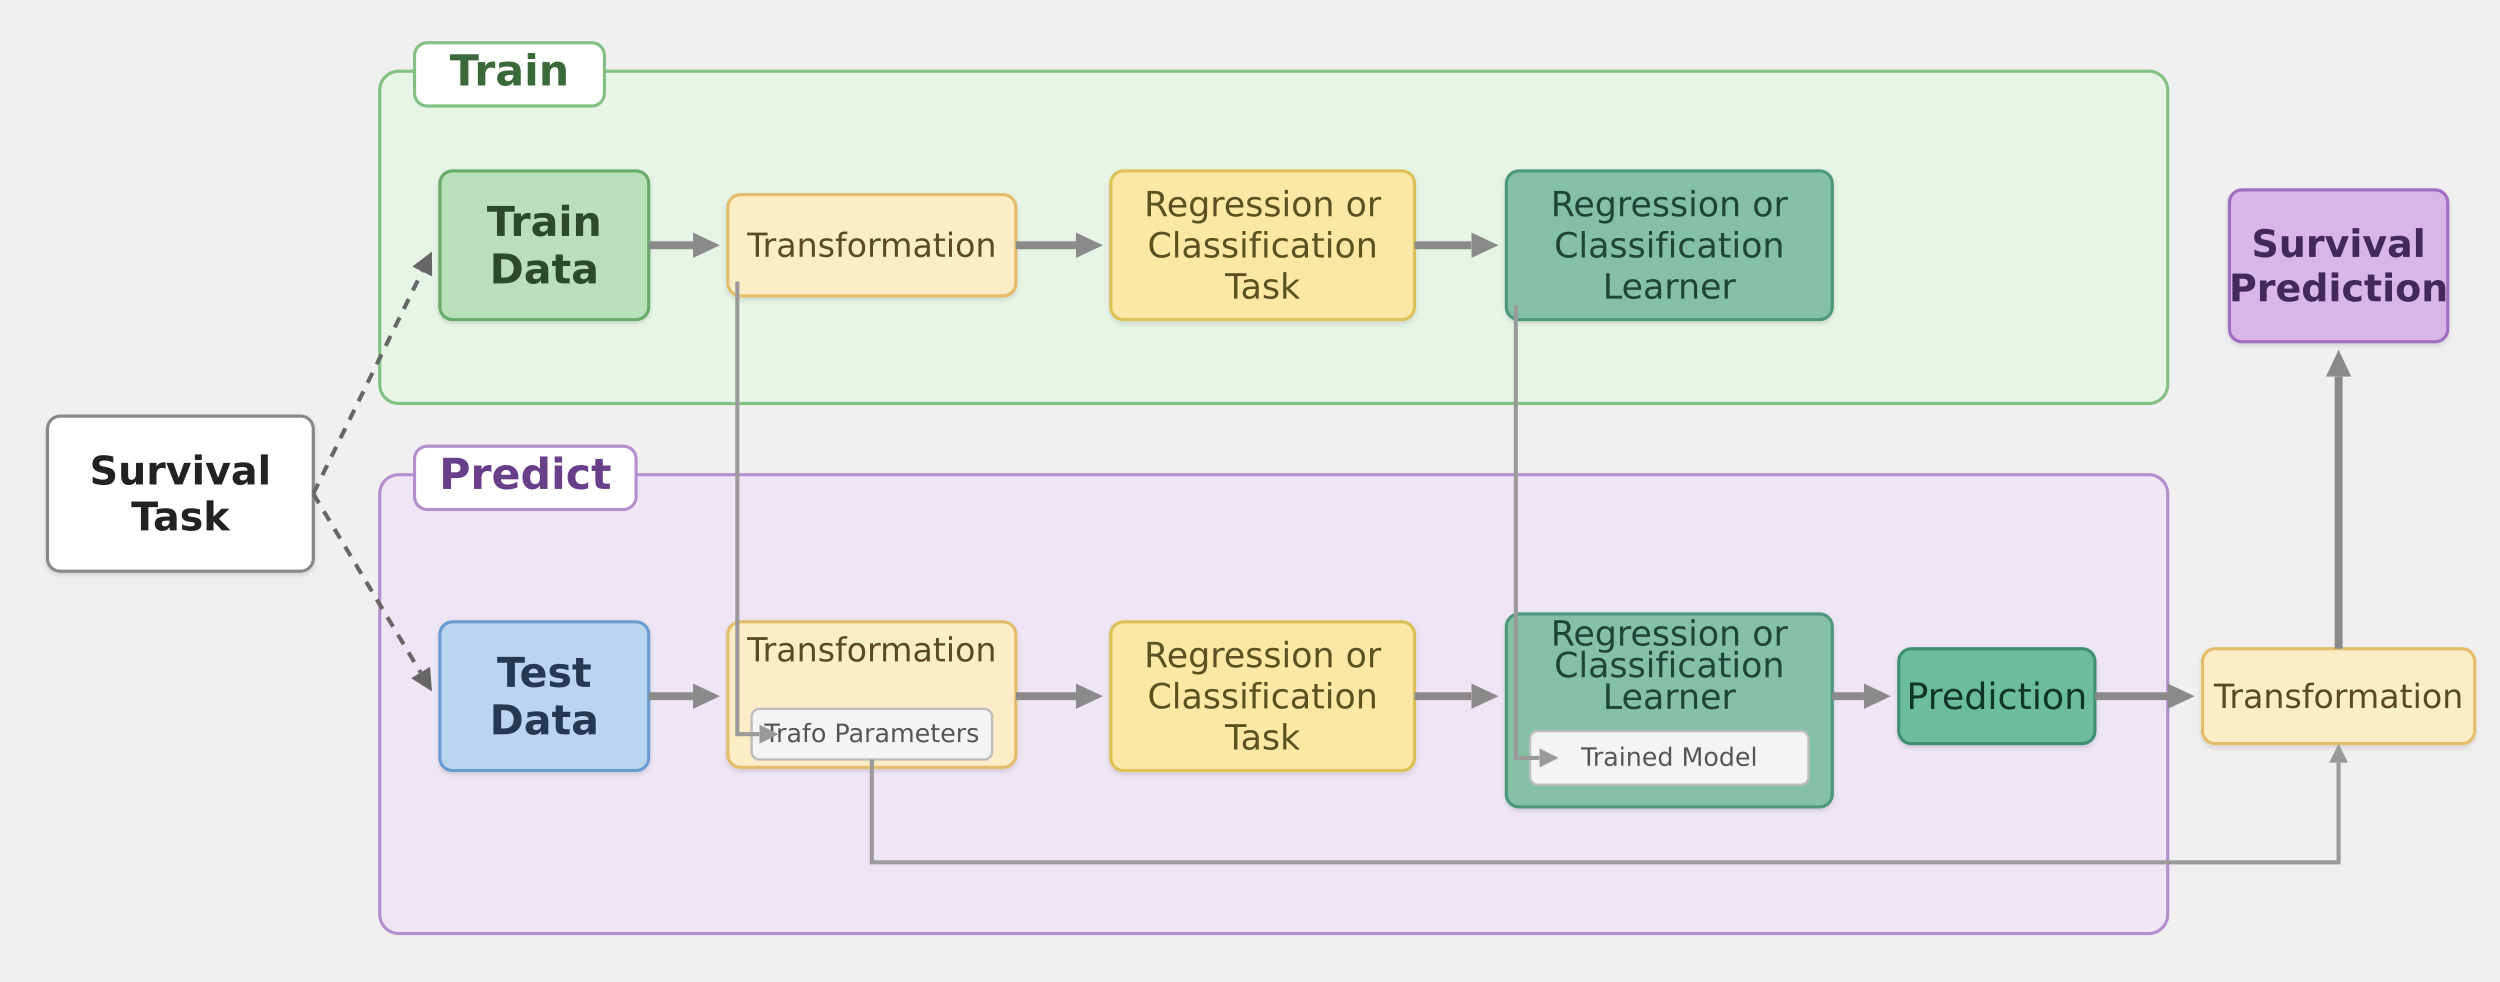
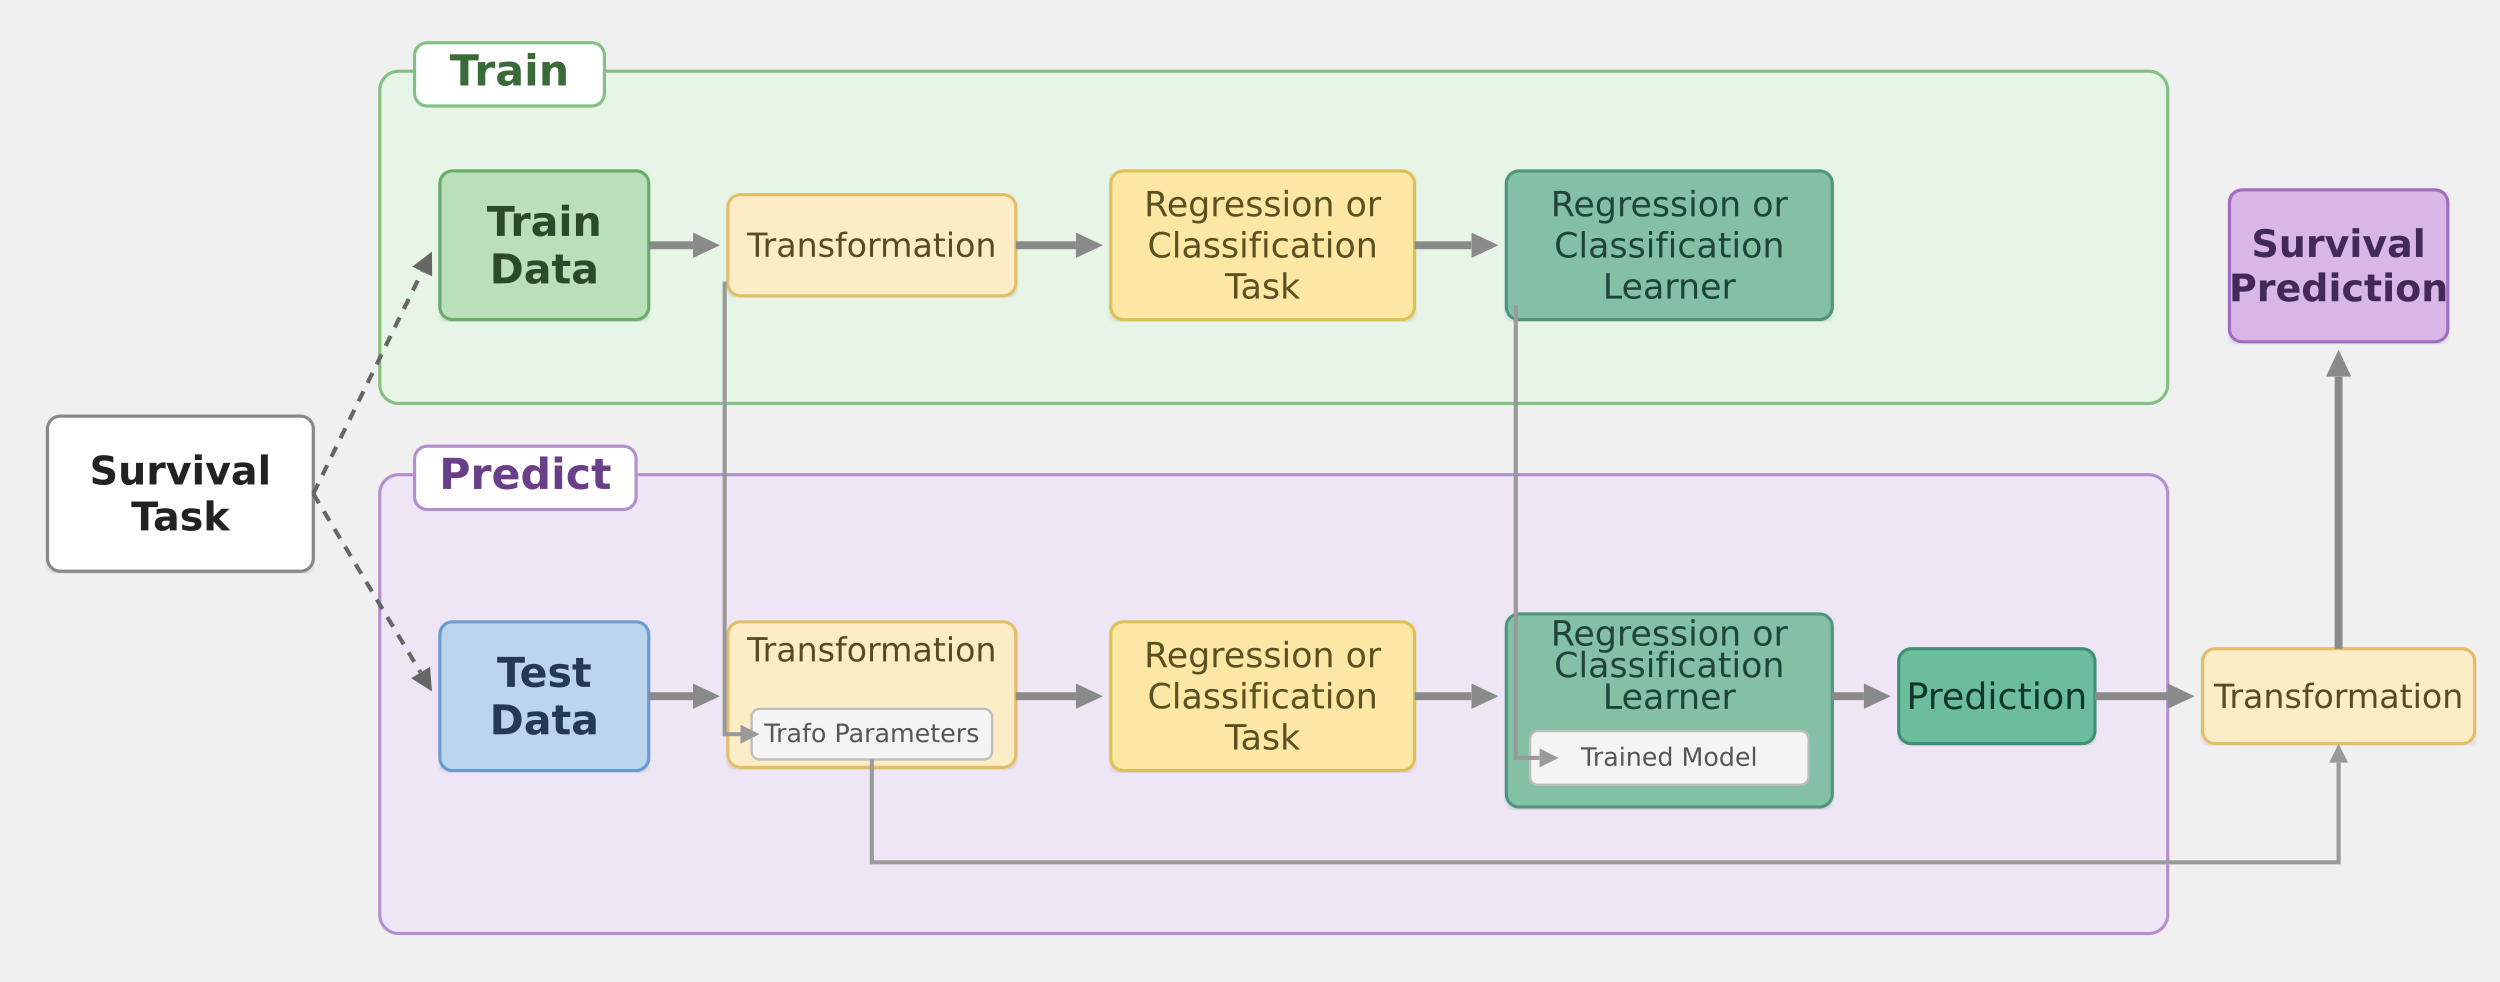
- <svg xmlns="http://www.w3.org/2000/svg" viewBox="0 0 1580 620" font-family="DejaVu Sans">
-   <defs>
-     <filter id="sh" x="-6%" y="-8%" width="112%" height="120%">
+ <svg xmlns="http://www.w3.org/2000/svg" viewBox="0 0 1580 620" font-family="DejaVu Sans" version="1.1" id="svg43">
+   <defs id="defs1">
+     <filter id="sh" x="-0.008" y="-0.017" width="1.016" height="1.033">
      <feDropShadow dx="0" dy="1.5" stdDeviation="1.5" flood-color="#000" flood-opacity="0.13" />
    </filter>
  </defs>
-   <rect x="240" y="45" width="1130" height="210" rx="12" fill="#e7f5e7" stroke="#82c182" stroke-width="2" />
-   <rect x="262" y="27" width="120" height="40" rx="8" fill="#fff" stroke="#82c182" stroke-width="2" />
-   <text x="322" y="54" text-anchor="middle" font-size="27" font-weight="bold" fill="#3a6a3a">Train</text>
-   <rect x="240" y="300" width="1130" height="290" rx="12" fill="#efe6f5" stroke="#b48fcf" stroke-width="2" />
-   <rect x="262" y="282" width="140" height="40" rx="8" fill="#fff" stroke="#b48fcf" stroke-width="2" />
-   <text x="332" y="309" text-anchor="middle" font-size="27" font-weight="bold" fill="#6a3f8a">Predict</text>
-   <rect x="30" y="263" width="168" height="98" rx="8" fill="#ffffff" stroke="#888" stroke-width="2" filter="url(#sh)" />
-   <text x="114" y="306.2" text-anchor="middle" font-size="25" font-weight="bold" fill="#222">Survival</text>
-   <text x="114" y="335.2" text-anchor="middle" font-size="25" font-weight="bold" fill="#222">Task</text>
-   <rect x="278" y="108" width="132" height="94" rx="8" fill="#b9e0b9" stroke="#69ab69" stroke-width="2" filter="url(#sh)" />
-   <text x="344" y="149.1" text-anchor="middle" font-size="26" font-weight="bold" fill="#2a4a2a">Train</text>
-   <text x="344" y="179.1" text-anchor="middle" font-size="26" font-weight="bold" fill="#2a4a2a">Data</text>
-   <rect x="460" y="123" width="182" height="64" rx="8" fill="#fdedc6" stroke="#e3bd6a" stroke-width="2" filter="url(#sh)" />
-   <text x="551" y="162.3" text-anchor="middle" font-size="21" font-weight="normal" fill="#5a4a22">Transformation</text>
-   <rect x="702" y="108" width="192" height="94" rx="8" fill="#fce7a4" stroke="#dcc257" stroke-width="2" filter="url(#sh)" />
-   <text x="798" y="136.7" text-anchor="middle" font-size="22" font-weight="normal" fill="#5a5020">Regression or</text>
-   <text x="798" y="162.7" text-anchor="middle" font-size="22" font-weight="normal" fill="#5a5020">Classification</text>
-   <text x="798" y="188.7" text-anchor="middle" font-size="22" font-weight="normal" fill="#5a5020">Task</text>
-   <rect x="952" y="108" width="206" height="94" rx="8" fill="#84c0a6" stroke="#4d977c" stroke-width="2" filter="url(#sh)" />
-   <text x="1055" y="136.7" text-anchor="middle" font-size="22" font-weight="normal" fill="#1f4438">Regression or</text>
-   <text x="1055" y="162.7" text-anchor="middle" font-size="22" font-weight="normal" fill="#1f4438">Classification</text>
-   <text x="1055" y="188.7" text-anchor="middle" font-size="22" font-weight="normal" fill="#1f4438">Learner</text>
-   <rect x="278" y="393" width="132" height="94" rx="8" fill="#bcd5ef" stroke="#6a9bd0" stroke-width="2" filter="url(#sh)" />
-   <text x="344" y="434.1" text-anchor="middle" font-size="26" font-weight="bold" fill="#243a52">Test</text>
-   <text x="344" y="464.1" text-anchor="middle" font-size="26" font-weight="bold" fill="#243a52">Data</text>
-   <rect x="460" y="393" width="182" height="92" rx="8" fill="#fdedc6" stroke="#e3bd6a" stroke-width="2" filter="url(#sh)" />
-   <text x="551" y="418" text-anchor="middle" font-size="21" fill="#5a4a22">Transformation</text>
-   <rect x="475" y="448" width="152" height="32" rx="5" fill="#f4f4f4" stroke="#bdbdbd" stroke-width="1.5" />
-   <text x="551" y="469" text-anchor="middle" font-size="16" fill="#555">Trafo Parameters</text>
-   <rect x="702" y="393" width="192" height="94" rx="8" fill="#fce7a4" stroke="#dcc257" stroke-width="2" filter="url(#sh)" />
-   <text x="798" y="421.7" text-anchor="middle" font-size="22" font-weight="normal" fill="#5a5020">Regression or</text>
-   <text x="798" y="447.7" text-anchor="middle" font-size="22" font-weight="normal" fill="#5a5020">Classification</text>
-   <text x="798" y="473.7" text-anchor="middle" font-size="22" font-weight="normal" fill="#5a5020">Task</text>
-   <rect x="952" y="388" width="206" height="122" rx="8" fill="#84c0a6" stroke="#4d977c" stroke-width="2" filter="url(#sh)" />
-   <text x="1055" y="408" text-anchor="middle" font-size="22" fill="#1f4438">Regression or</text>
-   <text x="1055" y="428" text-anchor="middle" font-size="22" fill="#1f4438">Classification</text>
-   <text x="1055" y="448" text-anchor="middle" font-size="22" fill="#1f4438">Learner</text>
-   <rect x="967" y="462" width="176" height="34" rx="5" fill="#f4f4f4" stroke="#bdbdbd" stroke-width="1.5" />
-   <text x="1055" y="484" text-anchor="middle" font-size="16" fill="#555">Trained Model</text>
-   <rect x="1200" y="410" width="124" height="60" rx="8" fill="#6cbd9c" stroke="#3f8f72" stroke-width="2" filter="url(#sh)" />
-   <text x="1262" y="448.1" text-anchor="middle" font-size="23" font-weight="normal" fill="#10362a">Prediction</text>
-   <rect x="1392" y="410" width="172" height="60" rx="8" fill="#fdedc6" stroke="#e3bd6a" stroke-width="2" filter="url(#sh)" />
-   <text x="1478" y="447.4" text-anchor="middle" font-size="21" font-weight="normal" fill="#5a4a22">Transformation</text>
-   <rect x="1409" y="120" width="138" height="96" rx="8" fill="#d8b6e6" stroke="#a06ec0" stroke-width="2" filter="url(#sh)" />
-   <text x="1478" y="162.4" text-anchor="middle" font-size="24" font-weight="bold" fill="#43285a">Survival</text>
-   <text x="1478" y="190.4" text-anchor="middle" font-size="24" font-weight="bold" fill="#43285a">Prediction</text>
-   <line x1="198.0" y1="312.0" x2="266.8" y2="171.6" stroke="#666" stroke-width="2.6" stroke-dasharray="7,6" />
-   <polygon points="273.0,159.0 273.1,174.7 260.6,168.5" fill="#666" />
-   <line x1="198.0" y1="312.0" x2="265.8" y2="425.0" stroke="#666" stroke-width="2.6" stroke-dasharray="7,6" />
-   <polygon points="273.0,437.0 259.8,428.6 271.8,421.4" fill="#666" />
-   <line x1="410.0" y1="155.0" x2="438.0" y2="155.0" stroke="#8a8a8a" stroke-width="5" />
-   <polygon points="455.0,155.0 438.0,163.0 438.0,147.0" fill="#8a8a8a" />
-   <line x1="642.0" y1="155.0" x2="680.0" y2="155.0" stroke="#8a8a8a" stroke-width="5" />
-   <polygon points="697.0,155.0 680.0,163.0 680.0,147.0" fill="#8a8a8a" />
-   <line x1="894.0" y1="155.0" x2="930.0" y2="155.0" stroke="#8a8a8a" stroke-width="5" />
-   <polygon points="947.0,155.0 930.0,163.0 930.0,147.0" fill="#8a8a8a" />
-   <line x1="410.0" y1="440.0" x2="438.0" y2="440.0" stroke="#8a8a8a" stroke-width="5" />
-   <polygon points="455.0,440.0 438.0,448.0 438.0,432.0" fill="#8a8a8a" />
-   <line x1="642.0" y1="440.0" x2="680.0" y2="440.0" stroke="#8a8a8a" stroke-width="5" />
-   <polygon points="697.0,440.0 680.0,448.0 680.0,432.0" fill="#8a8a8a" />
-   <line x1="894.0" y1="440.0" x2="930.0" y2="440.0" stroke="#8a8a8a" stroke-width="5" />
-   <polygon points="947.0,440.0 930.0,448.0 930.0,432.0" fill="#8a8a8a" />
-   <line x1="1158.0" y1="440.0" x2="1178.0" y2="440.0" stroke="#8a8a8a" stroke-width="5" />
-   <polygon points="1195.0,440.0 1178.0,448.0 1178.0,432.0" fill="#8a8a8a" />
-   <line x1="1324.0" y1="440.0" x2="1370.0" y2="440.0" stroke="#8a8a8a" stroke-width="5" />
-   <polygon points="1387.0,440.0 1370.0,448.0 1370.0,432.0" fill="#8a8a8a" />
-   <line x1="1478.0" y1="410.0" x2="1478.0" y2="238.0" stroke="#8a8a8a" stroke-width="5" />
-   <polygon points="1478.0,221.0 1486.0,238.0 1470.0,238.0" fill="#8a8a8a" />
-   <path d="M 466.0 178.0 L 466.0 464.0 L 480.0 464.0" fill="none" stroke="#9a9a9a" stroke-width="2.6" />
-   <polygon points="492.0,464.0 480.0,470.0 480.0,458.0" fill="#9a9a9a" />
-   <path d="M 958.0 193.0 L 958.0 479.0 L 973.0 479.0" fill="none" stroke="#9a9a9a" stroke-width="2.6" />
-   <polygon points="985.0,479.0 973.0,485.0 973.0,473.0" fill="#9a9a9a" />
-   <path d="M 551.0 480.0 L 551.0 545.0 L 1478.0 545.0 L 1478.0 482.0" fill="none" stroke="#9a9a9a" stroke-width="2.6" />
-   <polygon points="1478.0,470.0 1484.0,482.0 1472.0,482.0" fill="#9a9a9a" />
+   <rect x="240" y="45" width="1130" height="210" rx="12" fill="#e7f5e7" stroke="#82c182" stroke-width="2" id="rect1" />
+   <rect x="262" y="27" width="120" height="40" rx="8" fill="#fff" stroke="#82c182" stroke-width="2" id="rect2" />
+   <text x="322" y="54" text-anchor="middle" font-size="27" font-weight="bold" fill="#3a6a3a" id="text2">Train</text>
+   <rect x="240" y="300" width="1130" height="290" rx="12" fill="#efe6f5" stroke="#b48fcf" stroke-width="2" id="rect3" />
+   <rect x="262" y="282" width="140" height="40" rx="8" fill="#fff" stroke="#b48fcf" stroke-width="2" id="rect4" />
+   <text x="332" y="309" text-anchor="middle" font-size="27" font-weight="bold" fill="#6a3f8a" id="text4">Predict</text>
+   <rect x="30" y="263" width="168" height="98" rx="8" fill="#ffffff" stroke="#888" stroke-width="2" filter="url(#sh)" id="rect5" />
+   <text x="114" y="306.2" text-anchor="middle" font-size="25" font-weight="bold" fill="#222" id="text5">Survival</text>
+   <text x="114" y="335.2" text-anchor="middle" font-size="25" font-weight="bold" fill="#222" id="text6">Task</text>
+   <rect x="278" y="108" width="132" height="94" rx="8" fill="#b9e0b9" stroke="#69ab69" stroke-width="2" filter="url(#sh)" id="rect6" />
+   <text x="344" y="149.1" text-anchor="middle" font-size="26" font-weight="bold" fill="#2a4a2a" id="text7">Train</text>
+   <text x="344" y="179.1" text-anchor="middle" font-size="26" font-weight="bold" fill="#2a4a2a" id="text8">Data</text>
+   <rect x="460" y="123" width="182" height="64" rx="8" fill="#fdedc6" stroke="#e3bd6a" stroke-width="2" filter="url(#sh)" id="rect8" />
+   <text x="551" y="162.3" text-anchor="middle" font-size="21" font-weight="normal" fill="#5a4a22" id="text9">Transformation</text>
+   <rect x="702" y="108" width="192" height="94" rx="8" fill="#fce7a4" stroke="#dcc257" stroke-width="2" filter="url(#sh)" id="rect9" />
+   <text x="798" y="136.7" text-anchor="middle" font-size="22" font-weight="normal" fill="#5a5020" id="text10">Regression or</text>
+   <text x="798" y="162.7" text-anchor="middle" font-size="22" font-weight="normal" fill="#5a5020" id="text11">Classification</text>
+   <text x="798" y="188.7" text-anchor="middle" font-size="22" font-weight="normal" fill="#5a5020" id="text12">Task</text>
+   <rect x="952" y="108" width="206" height="94" rx="8" fill="#84c0a6" stroke="#4d977c" stroke-width="2" filter="url(#sh)" id="rect12" />
+   <text x="1055" y="136.7" text-anchor="middle" font-size="22" font-weight="normal" fill="#1f4438" id="text13">Regression or</text>
+   <text x="1055" y="162.7" text-anchor="middle" font-size="22" font-weight="normal" fill="#1f4438" id="text14">Classification</text>
+   <text x="1055" y="188.7" text-anchor="middle" font-size="22" font-weight="normal" fill="#1f4438" id="text15">Learner</text>
+   <rect x="278" y="393" width="132" height="94" rx="8" fill="#bcd5ef" stroke="#6a9bd0" stroke-width="2" filter="url(#sh)" id="rect15" />
+   <text x="344" y="434.1" text-anchor="middle" font-size="26" font-weight="bold" fill="#243a52" id="text16">Test</text>
+   <text x="344" y="464.1" text-anchor="middle" font-size="26" font-weight="bold" fill="#243a52" id="text17">Data</text>
+   <rect x="460" y="393" width="182" height="92" rx="8" fill="#fdedc6" stroke="#e3bd6a" stroke-width="2" filter="url(#sh)" id="rect17" />
+   <text x="551" y="418" text-anchor="middle" font-size="21" fill="#5a4a22" id="text18">Transformation</text>
+   <rect x="475" y="448" width="152" height="32" rx="5" fill="#f4f4f4" stroke="#bdbdbd" stroke-width="1.5" id="rect18" />
+   <text x="551" y="469" text-anchor="middle" font-size="16" fill="#555" id="text19">Trafo Parameters</text>
+   <rect x="702" y="393" width="192" height="94" rx="8" fill="#fce7a4" stroke="#dcc257" stroke-width="2" filter="url(#sh)" id="rect19" />
+   <text x="798" y="421.7" text-anchor="middle" font-size="22" font-weight="normal" fill="#5a5020" id="text20">Regression or</text>
+   <text x="798" y="447.7" text-anchor="middle" font-size="22" font-weight="normal" fill="#5a5020" id="text21">Classification</text>
+   <text x="798" y="473.7" text-anchor="middle" font-size="22" font-weight="normal" fill="#5a5020" id="text22">Task</text>
+   <rect x="952" y="388" width="206" height="122" rx="8" fill="#84c0a6" stroke="#4d977c" stroke-width="2" filter="url(#sh)" id="rect22" />
+   <text x="1055" y="408" text-anchor="middle" font-size="22" fill="#1f4438" id="text23">Regression or</text>
+   <text x="1055" y="428" text-anchor="middle" font-size="22" fill="#1f4438" id="text24">Classification</text>
+   <text x="1055" y="448" text-anchor="middle" font-size="22" fill="#1f4438" id="text25">Learner</text>
+   <rect x="967" y="462" width="176" height="34" rx="5" fill="#f4f4f4" stroke="#bdbdbd" stroke-width="1.5" id="rect25" />
+   <text x="1055" y="484" text-anchor="middle" font-size="16" fill="#555" id="text26">Trained Model</text>
+   <rect x="1200" y="410" width="124" height="60" rx="8" fill="#6cbd9c" stroke="#3f8f72" stroke-width="2" filter="url(#sh)" id="rect26" />
+   <text x="1262" y="448.1" text-anchor="middle" font-size="23" font-weight="normal" fill="#10362a" id="text27">Prediction</text>
+   <rect x="1392" y="410" width="172" height="60" rx="8" fill="#fdedc6" stroke="#e3bd6a" stroke-width="2" filter="url(#sh)" id="rect27" />
+   <text x="1478" y="447.4" text-anchor="middle" font-size="21" font-weight="normal" fill="#5a4a22" id="text28">Transformation</text>
+   <rect x="1409" y="120" width="138" height="96" rx="8" fill="#d8b6e6" stroke="#a06ec0" stroke-width="2" filter="url(#sh)" id="rect28" />
+   <text x="1478" y="162.4" text-anchor="middle" font-size="24" font-weight="bold" fill="#43285a" id="text29">Survival</text>
+   <text x="1478" y="190.4" text-anchor="middle" font-size="24" font-weight="bold" fill="#43285a" id="text30">Prediction</text>
+   <line x1="198.0" y1="312.0" x2="266.8" y2="171.6" stroke="#666" stroke-width="2.6" stroke-dasharray="7,6" id="line30" />
+   <polygon points="273.0,159.0 273.1,174.7 260.6,168.5" fill="#666" id="polygon30" />
+   <line x1="198.0" y1="312.0" x2="265.8" y2="425.0" stroke="#666" stroke-width="2.6" stroke-dasharray="7,6" id="line31" />
+   <polygon points="273.0,437.0 259.8,428.6 271.8,421.4" fill="#666" id="polygon31" />
+   <line x1="410.0" y1="155.0" x2="438.0" y2="155.0" stroke="#8a8a8a" stroke-width="5" id="line32" />
+   <polygon points="455.0,155.0 438.0,163.0 438.0,147.0" fill="#8a8a8a" id="polygon32" />
+   <line x1="642.0" y1="155.0" x2="680.0" y2="155.0" stroke="#8a8a8a" stroke-width="5" id="line33" />
+   <polygon points="697.0,155.0 680.0,163.0 680.0,147.0" fill="#8a8a8a" id="polygon33" />
+   <line x1="894.0" y1="155.0" x2="930.0" y2="155.0" stroke="#8a8a8a" stroke-width="5" id="line34" />
+   <polygon points="947.0,155.0 930.0,163.0 930.0,147.0" fill="#8a8a8a" id="polygon34" />
+   <line x1="410.0" y1="440.0" x2="438.0" y2="440.0" stroke="#8a8a8a" stroke-width="5" id="line35" />
+   <polygon points="455.0,440.0 438.0,448.0 438.0,432.0" fill="#8a8a8a" id="polygon35" />
+   <line x1="642.0" y1="440.0" x2="680.0" y2="440.0" stroke="#8a8a8a" stroke-width="5" id="line36" />
+   <polygon points="697.0,440.0 680.0,448.0 680.0,432.0" fill="#8a8a8a" id="polygon36" />
+   <line x1="894.0" y1="440.0" x2="930.0" y2="440.0" stroke="#8a8a8a" stroke-width="5" id="line37" />
+   <polygon points="947.0,440.0 930.0,448.0 930.0,432.0" fill="#8a8a8a" id="polygon37" />
+   <line x1="1158.0" y1="440.0" x2="1178.0" y2="440.0" stroke="#8a8a8a" stroke-width="5" id="line38" />
+   <polygon points="1195.0,440.0 1178.0,448.0 1178.0,432.0" fill="#8a8a8a" id="polygon38" />
+   <line x1="1324.0" y1="440.0" x2="1370.0" y2="440.0" stroke="#8a8a8a" stroke-width="5" id="line39" />
+   <polygon points="1387.0,440.0 1370.0,448.0 1370.0,432.0" fill="#8a8a8a" id="polygon39" />
+   <line x1="1478.0" y1="410.0" x2="1478.0" y2="238.0" stroke="#8a8a8a" stroke-width="5" id="line40" />
+   <polygon points="1478.0,221.0 1486.0,238.0 1470.0,238.0" fill="#8a8a8a" id="polygon40" />
+   <path d="m 458,178 v 286 h 14" fill="none" stroke="#9a9a9a" stroke-width="2.6" id="path40" />
+   <polygon points="480,458 492,464 480,470 " fill="#9a9a9a" id="polygon41" transform="translate(-12)" />
+   <path d="M 958.0 193.0 L 958.0 479.0 L 973.0 479.0" fill="none" stroke="#9a9a9a" stroke-width="2.6" id="path41" />
+   <polygon points="985.0,479.0 973.0,485.0 973.0,473.0" fill="#9a9a9a" id="polygon42" />
+   <path d="M 551.0 480.0 L 551.0 545.0 L 1478.0 545.0 L 1478.0 482.0" fill="none" stroke="#9a9a9a" stroke-width="2.6" id="path42" />
+   <polygon points="1478.0,470.0 1484.0,482.0 1472.0,482.0" fill="#9a9a9a" id="polygon43" />
</svg>
